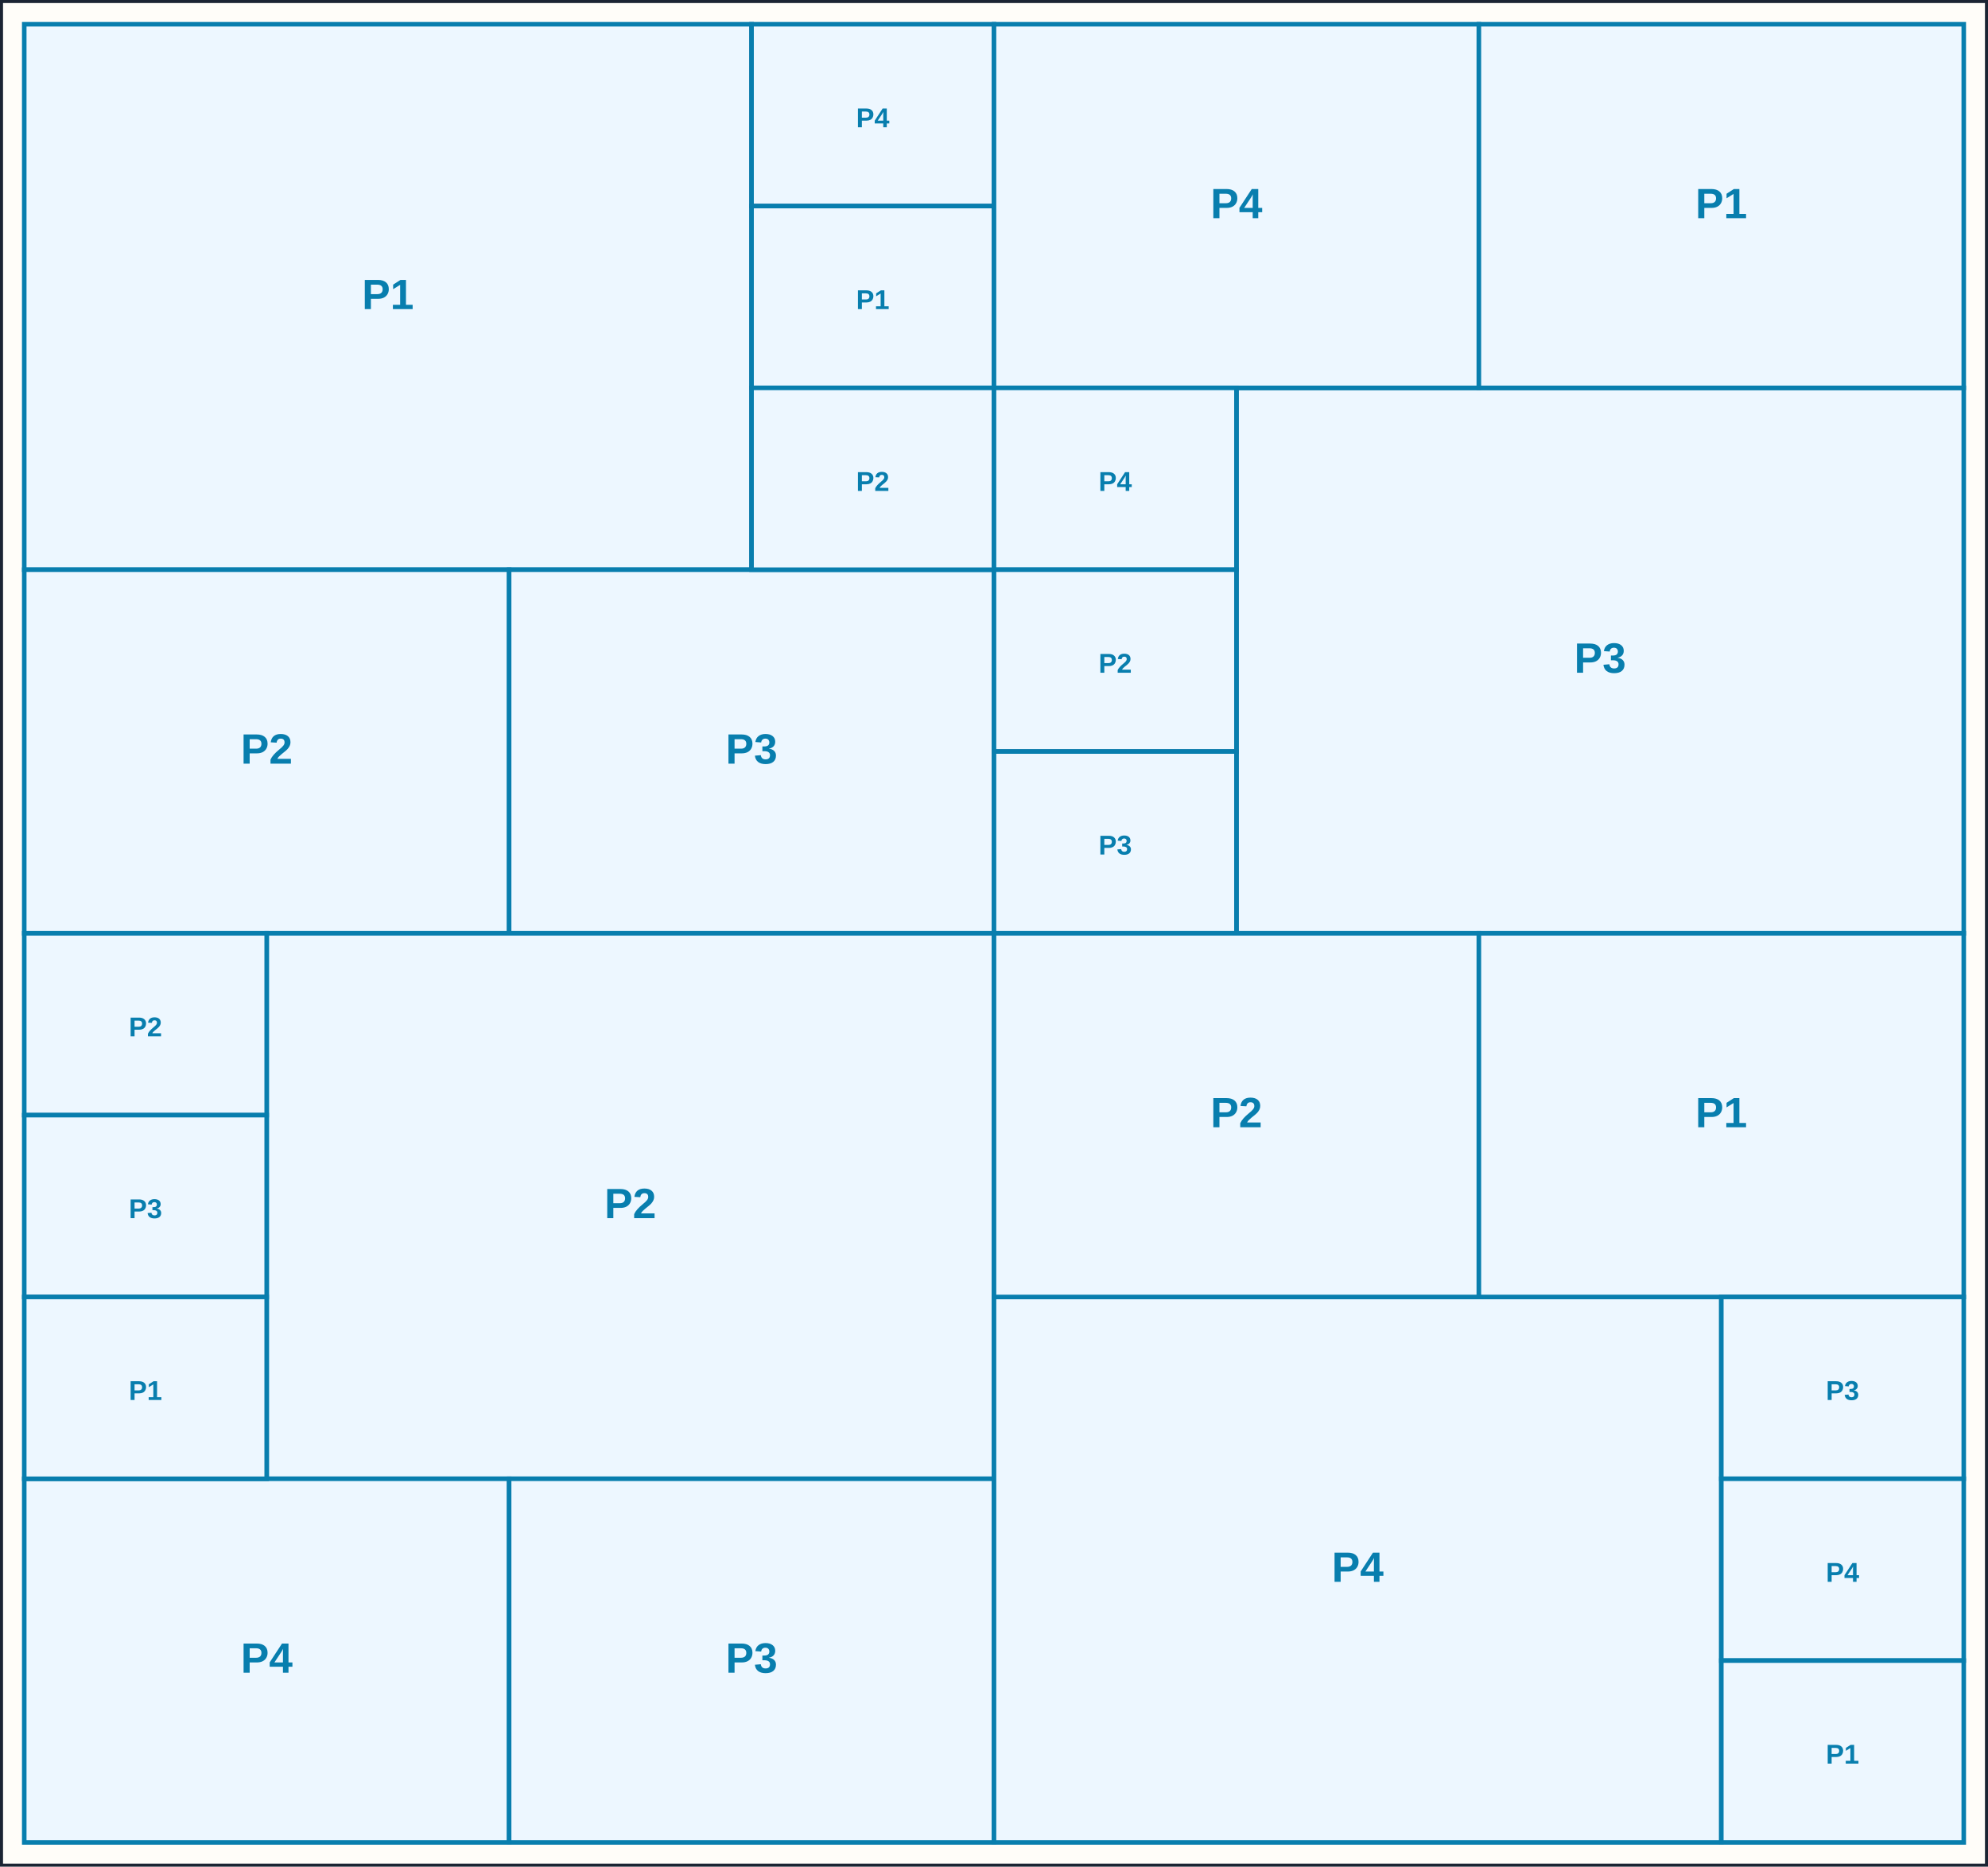
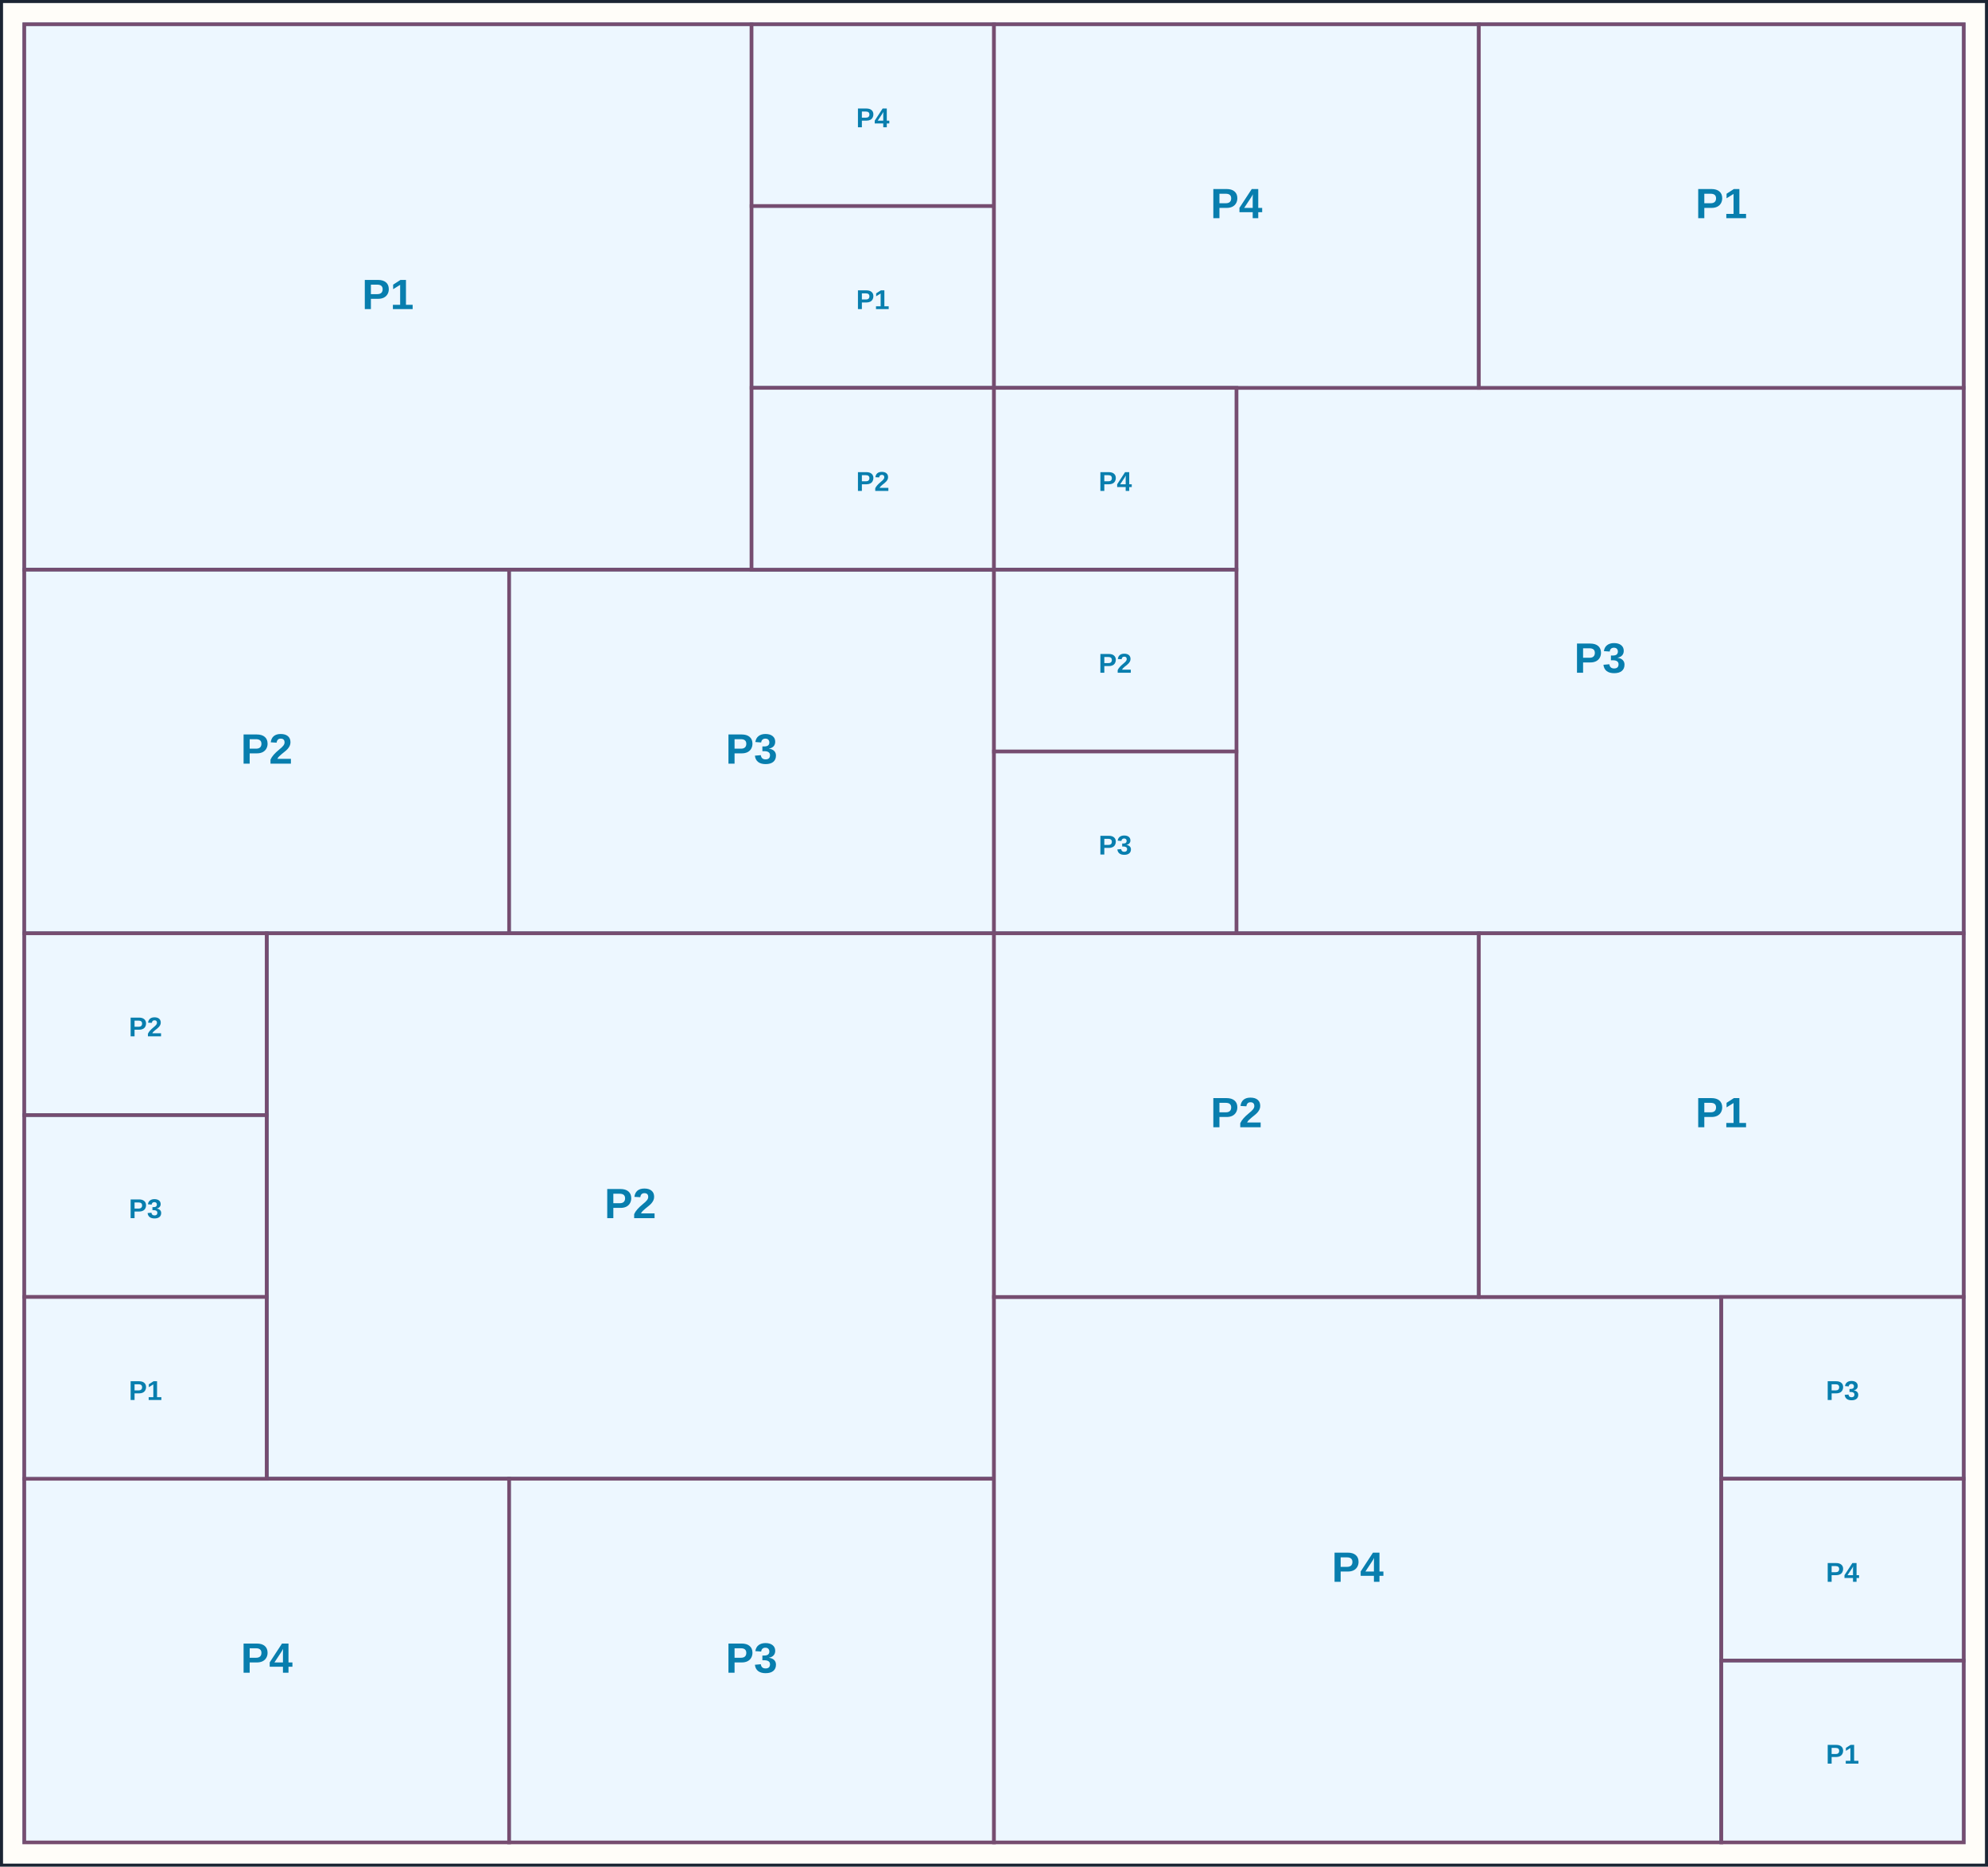
<svg xmlns="http://www.w3.org/2000/svg" width="656" height="616" viewBox="0 0 656 616" role="img" aria-labelledby="title desc">
  <rect width="656" height="616" fill="#fffdf9" />
  <rect x=".5" y=".5" width="655" height="615" fill="none" stroke="#1b2433" />
-   <g data-photo="1" data-shape="square" data-x="8" data-y="8" data-width="240" data-height="180" data-window-inset="0">
-     <rect x="8" y="8" width="240" height="180" fill="#fff" stroke="#764d70" stroke-width="1.2" />
-     <rect x="8" y="8" width="240" height="180" fill="#edf7ff" stroke="#087eae" stroke-width="1.5" />
+   <g data-photo="1" data-shape="square" data-x="8" data-y="8" data-width="240" data-height="180" data-bleed="0">
+     <rect x="8" y="8" width="240" height="180" fill="#edf7ff" stroke="#087eae" stroke-width="1" />
+     <rect x="8" y="8" width="240" height="180" fill="none" stroke="#764d70" stroke-width="1.2" />
    <text x="128" y="102" text-anchor="middle" font-family="Arial,sans-serif" font-size="14" font-weight="700" fill="#087eae">P1</text>
  </g>
-   <g data-photo="2" data-shape="square" data-x="8" data-y="188" data-width="160" data-height="120" data-window-inset="0">
-     <rect x="8" y="188" width="160" height="120" fill="#fff" stroke="#764d70" stroke-width="1.2" />
-     <rect x="8" y="188" width="160" height="120" fill="#edf7ff" stroke="#087eae" stroke-width="1.5" />
+   <g data-photo="2" data-shape="square" data-x="8" data-y="188" data-width="160" data-height="120" data-bleed="0">
+     <rect x="8" y="188" width="160" height="120" fill="#edf7ff" stroke="#087eae" stroke-width="1" />
+     <rect x="8" y="188" width="160" height="120" fill="none" stroke="#764d70" stroke-width="1.2" />
    <text x="88" y="252" text-anchor="middle" font-family="Arial,sans-serif" font-size="14" font-weight="700" fill="#087eae">P2</text>
  </g>
-   <g data-photo="3" data-shape="square" data-x="168" data-y="188" data-width="160" data-height="120" data-window-inset="0">
-     <rect x="168" y="188" width="160" height="120" fill="#fff" stroke="#764d70" stroke-width="1.2" />
-     <rect x="168" y="188" width="160" height="120" fill="#edf7ff" stroke="#087eae" stroke-width="1.5" />
+   <g data-photo="3" data-shape="square" data-x="168" data-y="188" data-width="160" data-height="120" data-bleed="0">
+     <rect x="168" y="188" width="160" height="120" fill="#edf7ff" stroke="#087eae" stroke-width="1" />
+     <rect x="168" y="188" width="160" height="120" fill="none" stroke="#764d70" stroke-width="1.2" />
    <text x="248" y="252" text-anchor="middle" font-family="Arial,sans-serif" font-size="14" font-weight="700" fill="#087eae">P3</text>
  </g>
-   <g data-photo="4" data-shape="square" data-x="248" data-y="8" data-width="80" data-height="60" data-window-inset="0">
-     <rect x="248" y="8" width="80" height="60" fill="#fff" stroke="#764d70" stroke-width="1.2" />
-     <rect x="248" y="8" width="80" height="60" fill="#edf7ff" stroke="#087eae" stroke-width="1.5" />
+   <g data-photo="4" data-shape="square" data-x="248" data-y="8" data-width="80" data-height="60" data-bleed="0">
+     <rect x="248" y="8" width="80" height="60" fill="#edf7ff" stroke="#087eae" stroke-width="1" />
+     <rect x="248" y="8" width="80" height="60" fill="none" stroke="#764d70" stroke-width="1.2" />
    <text x="288" y="42" text-anchor="middle" font-family="Arial,sans-serif" font-size="9" font-weight="700" fill="#087eae">P4</text>
  </g>
-   <g data-photo="1" data-shape="square" data-x="248" data-y="68" data-width="80" data-height="60" data-window-inset="0">
-     <rect x="248" y="68" width="80" height="60" fill="#fff" stroke="#764d70" stroke-width="1.2" />
-     <rect x="248" y="68" width="80" height="60" fill="#edf7ff" stroke="#087eae" stroke-width="1.5" />
+   <g data-photo="1" data-shape="square" data-x="248" data-y="68" data-width="80" data-height="60" data-bleed="0">
+     <rect x="248" y="68" width="80" height="60" fill="#edf7ff" stroke="#087eae" stroke-width="1" />
+     <rect x="248" y="68" width="80" height="60" fill="none" stroke="#764d70" stroke-width="1.2" />
    <text x="288" y="102" text-anchor="middle" font-family="Arial,sans-serif" font-size="9" font-weight="700" fill="#087eae">P1</text>
  </g>
-   <g data-photo="2" data-shape="square" data-x="248" data-y="128" data-width="80" data-height="60" data-window-inset="0">
-     <rect x="248" y="128" width="80" height="60" fill="#fff" stroke="#764d70" stroke-width="1.2" />
-     <rect x="248" y="128" width="80" height="60" fill="#edf7ff" stroke="#087eae" stroke-width="1.5" />
+   <g data-photo="2" data-shape="square" data-x="248" data-y="128" data-width="80" data-height="60" data-bleed="0">
+     <rect x="248" y="128" width="80" height="60" fill="#edf7ff" stroke="#087eae" stroke-width="1" />
+     <rect x="248" y="128" width="80" height="60" fill="none" stroke="#764d70" stroke-width="1.2" />
    <text x="288" y="162" text-anchor="middle" font-family="Arial,sans-serif" font-size="9" font-weight="700" fill="#087eae">P2</text>
  </g>
-   <g data-photo="2" data-shape="square" data-x="88" data-y="308" data-width="240" data-height="180" data-window-inset="0">
-     <rect x="88" y="308" width="240" height="180" fill="#fff" stroke="#764d70" stroke-width="1.2" />
-     <rect x="88" y="308" width="240" height="180" fill="#edf7ff" stroke="#087eae" stroke-width="1.5" />
+   <g data-photo="2" data-shape="square" data-x="88" data-y="308" data-width="240" data-height="180" data-bleed="0">
+     <rect x="88" y="308" width="240" height="180" fill="#edf7ff" stroke="#087eae" stroke-width="1" />
+     <rect x="88" y="308" width="240" height="180" fill="none" stroke="#764d70" stroke-width="1.2" />
    <text x="208" y="402" text-anchor="middle" font-family="Arial,sans-serif" font-size="14" font-weight="700" fill="#087eae">P2</text>
  </g>
-   <g data-photo="4" data-shape="square" data-x="8" data-y="488" data-width="160" data-height="120" data-window-inset="0">
-     <rect x="8" y="488" width="160" height="120" fill="#fff" stroke="#764d70" stroke-width="1.2" />
-     <rect x="8" y="488" width="160" height="120" fill="#edf7ff" stroke="#087eae" stroke-width="1.5" />
+   <g data-photo="4" data-shape="square" data-x="8" data-y="488" data-width="160" data-height="120" data-bleed="0">
+     <rect x="8" y="488" width="160" height="120" fill="#edf7ff" stroke="#087eae" stroke-width="1" />
+     <rect x="8" y="488" width="160" height="120" fill="none" stroke="#764d70" stroke-width="1.2" />
    <text x="88" y="552" text-anchor="middle" font-family="Arial,sans-serif" font-size="14" font-weight="700" fill="#087eae">P4</text>
  </g>
-   <g data-photo="3" data-shape="square" data-x="168" data-y="488" data-width="160" data-height="120" data-window-inset="0">
-     <rect x="168" y="488" width="160" height="120" fill="#fff" stroke="#764d70" stroke-width="1.2" />
-     <rect x="168" y="488" width="160" height="120" fill="#edf7ff" stroke="#087eae" stroke-width="1.5" />
+   <g data-photo="3" data-shape="square" data-x="168" data-y="488" data-width="160" data-height="120" data-bleed="0">
+     <rect x="168" y="488" width="160" height="120" fill="#edf7ff" stroke="#087eae" stroke-width="1" />
+     <rect x="168" y="488" width="160" height="120" fill="none" stroke="#764d70" stroke-width="1.2" />
    <text x="248" y="552" text-anchor="middle" font-family="Arial,sans-serif" font-size="14" font-weight="700" fill="#087eae">P3</text>
  </g>
-   <g data-photo="2" data-shape="square" data-x="8" data-y="308" data-width="80" data-height="60" data-window-inset="0">
-     <rect x="8" y="308" width="80" height="60" fill="#fff" stroke="#764d70" stroke-width="1.2" />
-     <rect x="8" y="308" width="80" height="60" fill="#edf7ff" stroke="#087eae" stroke-width="1.5" />
+   <g data-photo="2" data-shape="square" data-x="8" data-y="308" data-width="80" data-height="60" data-bleed="0">
+     <rect x="8" y="308" width="80" height="60" fill="#edf7ff" stroke="#087eae" stroke-width="1" />
+     <rect x="8" y="308" width="80" height="60" fill="none" stroke="#764d70" stroke-width="1.2" />
    <text x="48" y="342" text-anchor="middle" font-family="Arial,sans-serif" font-size="9" font-weight="700" fill="#087eae">P2</text>
  </g>
-   <g data-photo="3" data-shape="square" data-x="8" data-y="368" data-width="80" data-height="60" data-window-inset="0">
-     <rect x="8" y="368" width="80" height="60" fill="#fff" stroke="#764d70" stroke-width="1.2" />
-     <rect x="8" y="368" width="80" height="60" fill="#edf7ff" stroke="#087eae" stroke-width="1.5" />
+   <g data-photo="3" data-shape="square" data-x="8" data-y="368" data-width="80" data-height="60" data-bleed="0">
+     <rect x="8" y="368" width="80" height="60" fill="#edf7ff" stroke="#087eae" stroke-width="1" />
+     <rect x="8" y="368" width="80" height="60" fill="none" stroke="#764d70" stroke-width="1.2" />
    <text x="48" y="402" text-anchor="middle" font-family="Arial,sans-serif" font-size="9" font-weight="700" fill="#087eae">P3</text>
  </g>
-   <g data-photo="1" data-shape="square" data-x="8" data-y="428" data-width="80" data-height="60" data-window-inset="0">
-     <rect x="8" y="428" width="80" height="60" fill="#fff" stroke="#764d70" stroke-width="1.2" />
-     <rect x="8" y="428" width="80" height="60" fill="#edf7ff" stroke="#087eae" stroke-width="1.5" />
+   <g data-photo="1" data-shape="square" data-x="8" data-y="428" data-width="80" data-height="60" data-bleed="0">
+     <rect x="8" y="428" width="80" height="60" fill="#edf7ff" stroke="#087eae" stroke-width="1" />
+     <rect x="8" y="428" width="80" height="60" fill="none" stroke="#764d70" stroke-width="1.2" />
    <text x="48" y="462" text-anchor="middle" font-family="Arial,sans-serif" font-size="9" font-weight="700" fill="#087eae">P1</text>
  </g>
-   <g data-photo="3" data-shape="square" data-x="408" data-y="128" data-width="240" data-height="180" data-window-inset="0">
-     <rect x="408" y="128" width="240" height="180" fill="#fff" stroke="#764d70" stroke-width="1.2" />
-     <rect x="408" y="128" width="240" height="180" fill="#edf7ff" stroke="#087eae" stroke-width="1.5" />
+   <g data-photo="3" data-shape="square" data-x="408" data-y="128" data-width="240" data-height="180" data-bleed="0">
+     <rect x="408" y="128" width="240" height="180" fill="#edf7ff" stroke="#087eae" stroke-width="1" />
+     <rect x="408" y="128" width="240" height="180" fill="none" stroke="#764d70" stroke-width="1.2" />
    <text x="528" y="222" text-anchor="middle" font-family="Arial,sans-serif" font-size="14" font-weight="700" fill="#087eae">P3</text>
  </g>
-   <g data-photo="4" data-shape="square" data-x="328" data-y="8" data-width="160" data-height="120" data-window-inset="0">
-     <rect x="328" y="8" width="160" height="120" fill="#fff" stroke="#764d70" stroke-width="1.2" />
-     <rect x="328" y="8" width="160" height="120" fill="#edf7ff" stroke="#087eae" stroke-width="1.5" />
+   <g data-photo="4" data-shape="square" data-x="328" data-y="8" data-width="160" data-height="120" data-bleed="0">
+     <rect x="328" y="8" width="160" height="120" fill="#edf7ff" stroke="#087eae" stroke-width="1" />
+     <rect x="328" y="8" width="160" height="120" fill="none" stroke="#764d70" stroke-width="1.2" />
    <text x="408" y="72" text-anchor="middle" font-family="Arial,sans-serif" font-size="14" font-weight="700" fill="#087eae">P4</text>
  </g>
-   <g data-photo="1" data-shape="square" data-x="488" data-y="8" data-width="160" data-height="120" data-window-inset="0">
-     <rect x="488" y="8" width="160" height="120" fill="#fff" stroke="#764d70" stroke-width="1.2" />
-     <rect x="488" y="8" width="160" height="120" fill="#edf7ff" stroke="#087eae" stroke-width="1.5" />
+   <g data-photo="1" data-shape="square" data-x="488" data-y="8" data-width="160" data-height="120" data-bleed="0">
+     <rect x="488" y="8" width="160" height="120" fill="#edf7ff" stroke="#087eae" stroke-width="1" />
+     <rect x="488" y="8" width="160" height="120" fill="none" stroke="#764d70" stroke-width="1.2" />
    <text x="568" y="72" text-anchor="middle" font-family="Arial,sans-serif" font-size="14" font-weight="700" fill="#087eae">P1</text>
  </g>
-   <g data-photo="4" data-shape="square" data-x="328" data-y="128" data-width="80" data-height="60" data-window-inset="0">
-     <rect x="328" y="128" width="80" height="60" fill="#fff" stroke="#764d70" stroke-width="1.2" />
-     <rect x="328" y="128" width="80" height="60" fill="#edf7ff" stroke="#087eae" stroke-width="1.5" />
+   <g data-photo="4" data-shape="square" data-x="328" data-y="128" data-width="80" data-height="60" data-bleed="0">
+     <rect x="328" y="128" width="80" height="60" fill="#edf7ff" stroke="#087eae" stroke-width="1" />
+     <rect x="328" y="128" width="80" height="60" fill="none" stroke="#764d70" stroke-width="1.2" />
    <text x="368" y="162" text-anchor="middle" font-family="Arial,sans-serif" font-size="9" font-weight="700" fill="#087eae">P4</text>
  </g>
-   <g data-photo="2" data-shape="square" data-x="328" data-y="188" data-width="80" data-height="60" data-window-inset="0">
-     <rect x="328" y="188" width="80" height="60" fill="#fff" stroke="#764d70" stroke-width="1.2" />
-     <rect x="328" y="188" width="80" height="60" fill="#edf7ff" stroke="#087eae" stroke-width="1.5" />
+   <g data-photo="2" data-shape="square" data-x="328" data-y="188" data-width="80" data-height="60" data-bleed="0">
+     <rect x="328" y="188" width="80" height="60" fill="#edf7ff" stroke="#087eae" stroke-width="1" />
+     <rect x="328" y="188" width="80" height="60" fill="none" stroke="#764d70" stroke-width="1.2" />
    <text x="368" y="222" text-anchor="middle" font-family="Arial,sans-serif" font-size="9" font-weight="700" fill="#087eae">P2</text>
  </g>
-   <g data-photo="3" data-shape="square" data-x="328" data-y="248" data-width="80" data-height="60" data-window-inset="0">
-     <rect x="328" y="248" width="80" height="60" fill="#fff" stroke="#764d70" stroke-width="1.2" />
-     <rect x="328" y="248" width="80" height="60" fill="#edf7ff" stroke="#087eae" stroke-width="1.5" />
+   <g data-photo="3" data-shape="square" data-x="328" data-y="248" data-width="80" data-height="60" data-bleed="0">
+     <rect x="328" y="248" width="80" height="60" fill="#edf7ff" stroke="#087eae" stroke-width="1" />
+     <rect x="328" y="248" width="80" height="60" fill="none" stroke="#764d70" stroke-width="1.2" />
    <text x="368" y="282" text-anchor="middle" font-family="Arial,sans-serif" font-size="9" font-weight="700" fill="#087eae">P3</text>
  </g>
-   <g data-photo="4" data-shape="square" data-x="328" data-y="428" data-width="240" data-height="180" data-window-inset="0">
-     <rect x="328" y="428" width="240" height="180" fill="#fff" stroke="#764d70" stroke-width="1.2" />
-     <rect x="328" y="428" width="240" height="180" fill="#edf7ff" stroke="#087eae" stroke-width="1.5" />
+   <g data-photo="4" data-shape="square" data-x="328" data-y="428" data-width="240" data-height="180" data-bleed="0">
+     <rect x="328" y="428" width="240" height="180" fill="#edf7ff" stroke="#087eae" stroke-width="1" />
+     <rect x="328" y="428" width="240" height="180" fill="none" stroke="#764d70" stroke-width="1.2" />
    <text x="448" y="522" text-anchor="middle" font-family="Arial,sans-serif" font-size="14" font-weight="700" fill="#087eae">P4</text>
  </g>
-   <g data-photo="2" data-shape="square" data-x="328" data-y="308" data-width="160" data-height="120" data-window-inset="0">
-     <rect x="328" y="308" width="160" height="120" fill="#fff" stroke="#764d70" stroke-width="1.2" />
-     <rect x="328" y="308" width="160" height="120" fill="#edf7ff" stroke="#087eae" stroke-width="1.5" />
+   <g data-photo="2" data-shape="square" data-x="328" data-y="308" data-width="160" data-height="120" data-bleed="0">
+     <rect x="328" y="308" width="160" height="120" fill="#edf7ff" stroke="#087eae" stroke-width="1" />
+     <rect x="328" y="308" width="160" height="120" fill="none" stroke="#764d70" stroke-width="1.2" />
    <text x="408" y="372" text-anchor="middle" font-family="Arial,sans-serif" font-size="14" font-weight="700" fill="#087eae">P2</text>
  </g>
-   <g data-photo="1" data-shape="square" data-x="488" data-y="308" data-width="160" data-height="120" data-window-inset="0">
-     <rect x="488" y="308" width="160" height="120" fill="#fff" stroke="#764d70" stroke-width="1.2" />
-     <rect x="488" y="308" width="160" height="120" fill="#edf7ff" stroke="#087eae" stroke-width="1.5" />
+   <g data-photo="1" data-shape="square" data-x="488" data-y="308" data-width="160" data-height="120" data-bleed="0">
+     <rect x="488" y="308" width="160" height="120" fill="#edf7ff" stroke="#087eae" stroke-width="1" />
+     <rect x="488" y="308" width="160" height="120" fill="none" stroke="#764d70" stroke-width="1.2" />
    <text x="568" y="372" text-anchor="middle" font-family="Arial,sans-serif" font-size="14" font-weight="700" fill="#087eae">P1</text>
  </g>
-   <g data-photo="3" data-shape="square" data-x="568" data-y="428" data-width="80" data-height="60" data-window-inset="0">
-     <rect x="568" y="428" width="80" height="60" fill="#fff" stroke="#764d70" stroke-width="1.2" />
-     <rect x="568" y="428" width="80" height="60" fill="#edf7ff" stroke="#087eae" stroke-width="1.5" />
+   <g data-photo="3" data-shape="square" data-x="568" data-y="428" data-width="80" data-height="60" data-bleed="0">
+     <rect x="568" y="428" width="80" height="60" fill="#edf7ff" stroke="#087eae" stroke-width="1" />
+     <rect x="568" y="428" width="80" height="60" fill="none" stroke="#764d70" stroke-width="1.2" />
    <text x="608" y="462" text-anchor="middle" font-family="Arial,sans-serif" font-size="9" font-weight="700" fill="#087eae">P3</text>
  </g>
-   <g data-photo="4" data-shape="square" data-x="568" data-y="488" data-width="80" data-height="60" data-window-inset="0">
-     <rect x="568" y="488" width="80" height="60" fill="#fff" stroke="#764d70" stroke-width="1.2" />
-     <rect x="568" y="488" width="80" height="60" fill="#edf7ff" stroke="#087eae" stroke-width="1.5" />
+   <g data-photo="4" data-shape="square" data-x="568" data-y="488" data-width="80" data-height="60" data-bleed="0">
+     <rect x="568" y="488" width="80" height="60" fill="#edf7ff" stroke="#087eae" stroke-width="1" />
+     <rect x="568" y="488" width="80" height="60" fill="none" stroke="#764d70" stroke-width="1.2" />
    <text x="608" y="522" text-anchor="middle" font-family="Arial,sans-serif" font-size="9" font-weight="700" fill="#087eae">P4</text>
  </g>
-   <g data-photo="1" data-shape="square" data-x="568" data-y="548" data-width="80" data-height="60" data-window-inset="0">
-     <rect x="568" y="548" width="80" height="60" fill="#fff" stroke="#764d70" stroke-width="1.2" />
-     <rect x="568" y="548" width="80" height="60" fill="#edf7ff" stroke="#087eae" stroke-width="1.5" />
+   <g data-photo="1" data-shape="square" data-x="568" data-y="548" data-width="80" data-height="60" data-bleed="0">
+     <rect x="568" y="548" width="80" height="60" fill="#edf7ff" stroke="#087eae" stroke-width="1" />
+     <rect x="568" y="548" width="80" height="60" fill="none" stroke="#764d70" stroke-width="1.2" />
    <text x="608" y="582" text-anchor="middle" font-family="Arial,sans-serif" font-size="9" font-weight="700" fill="#087eae">P1</text>
  </g>
</svg>
